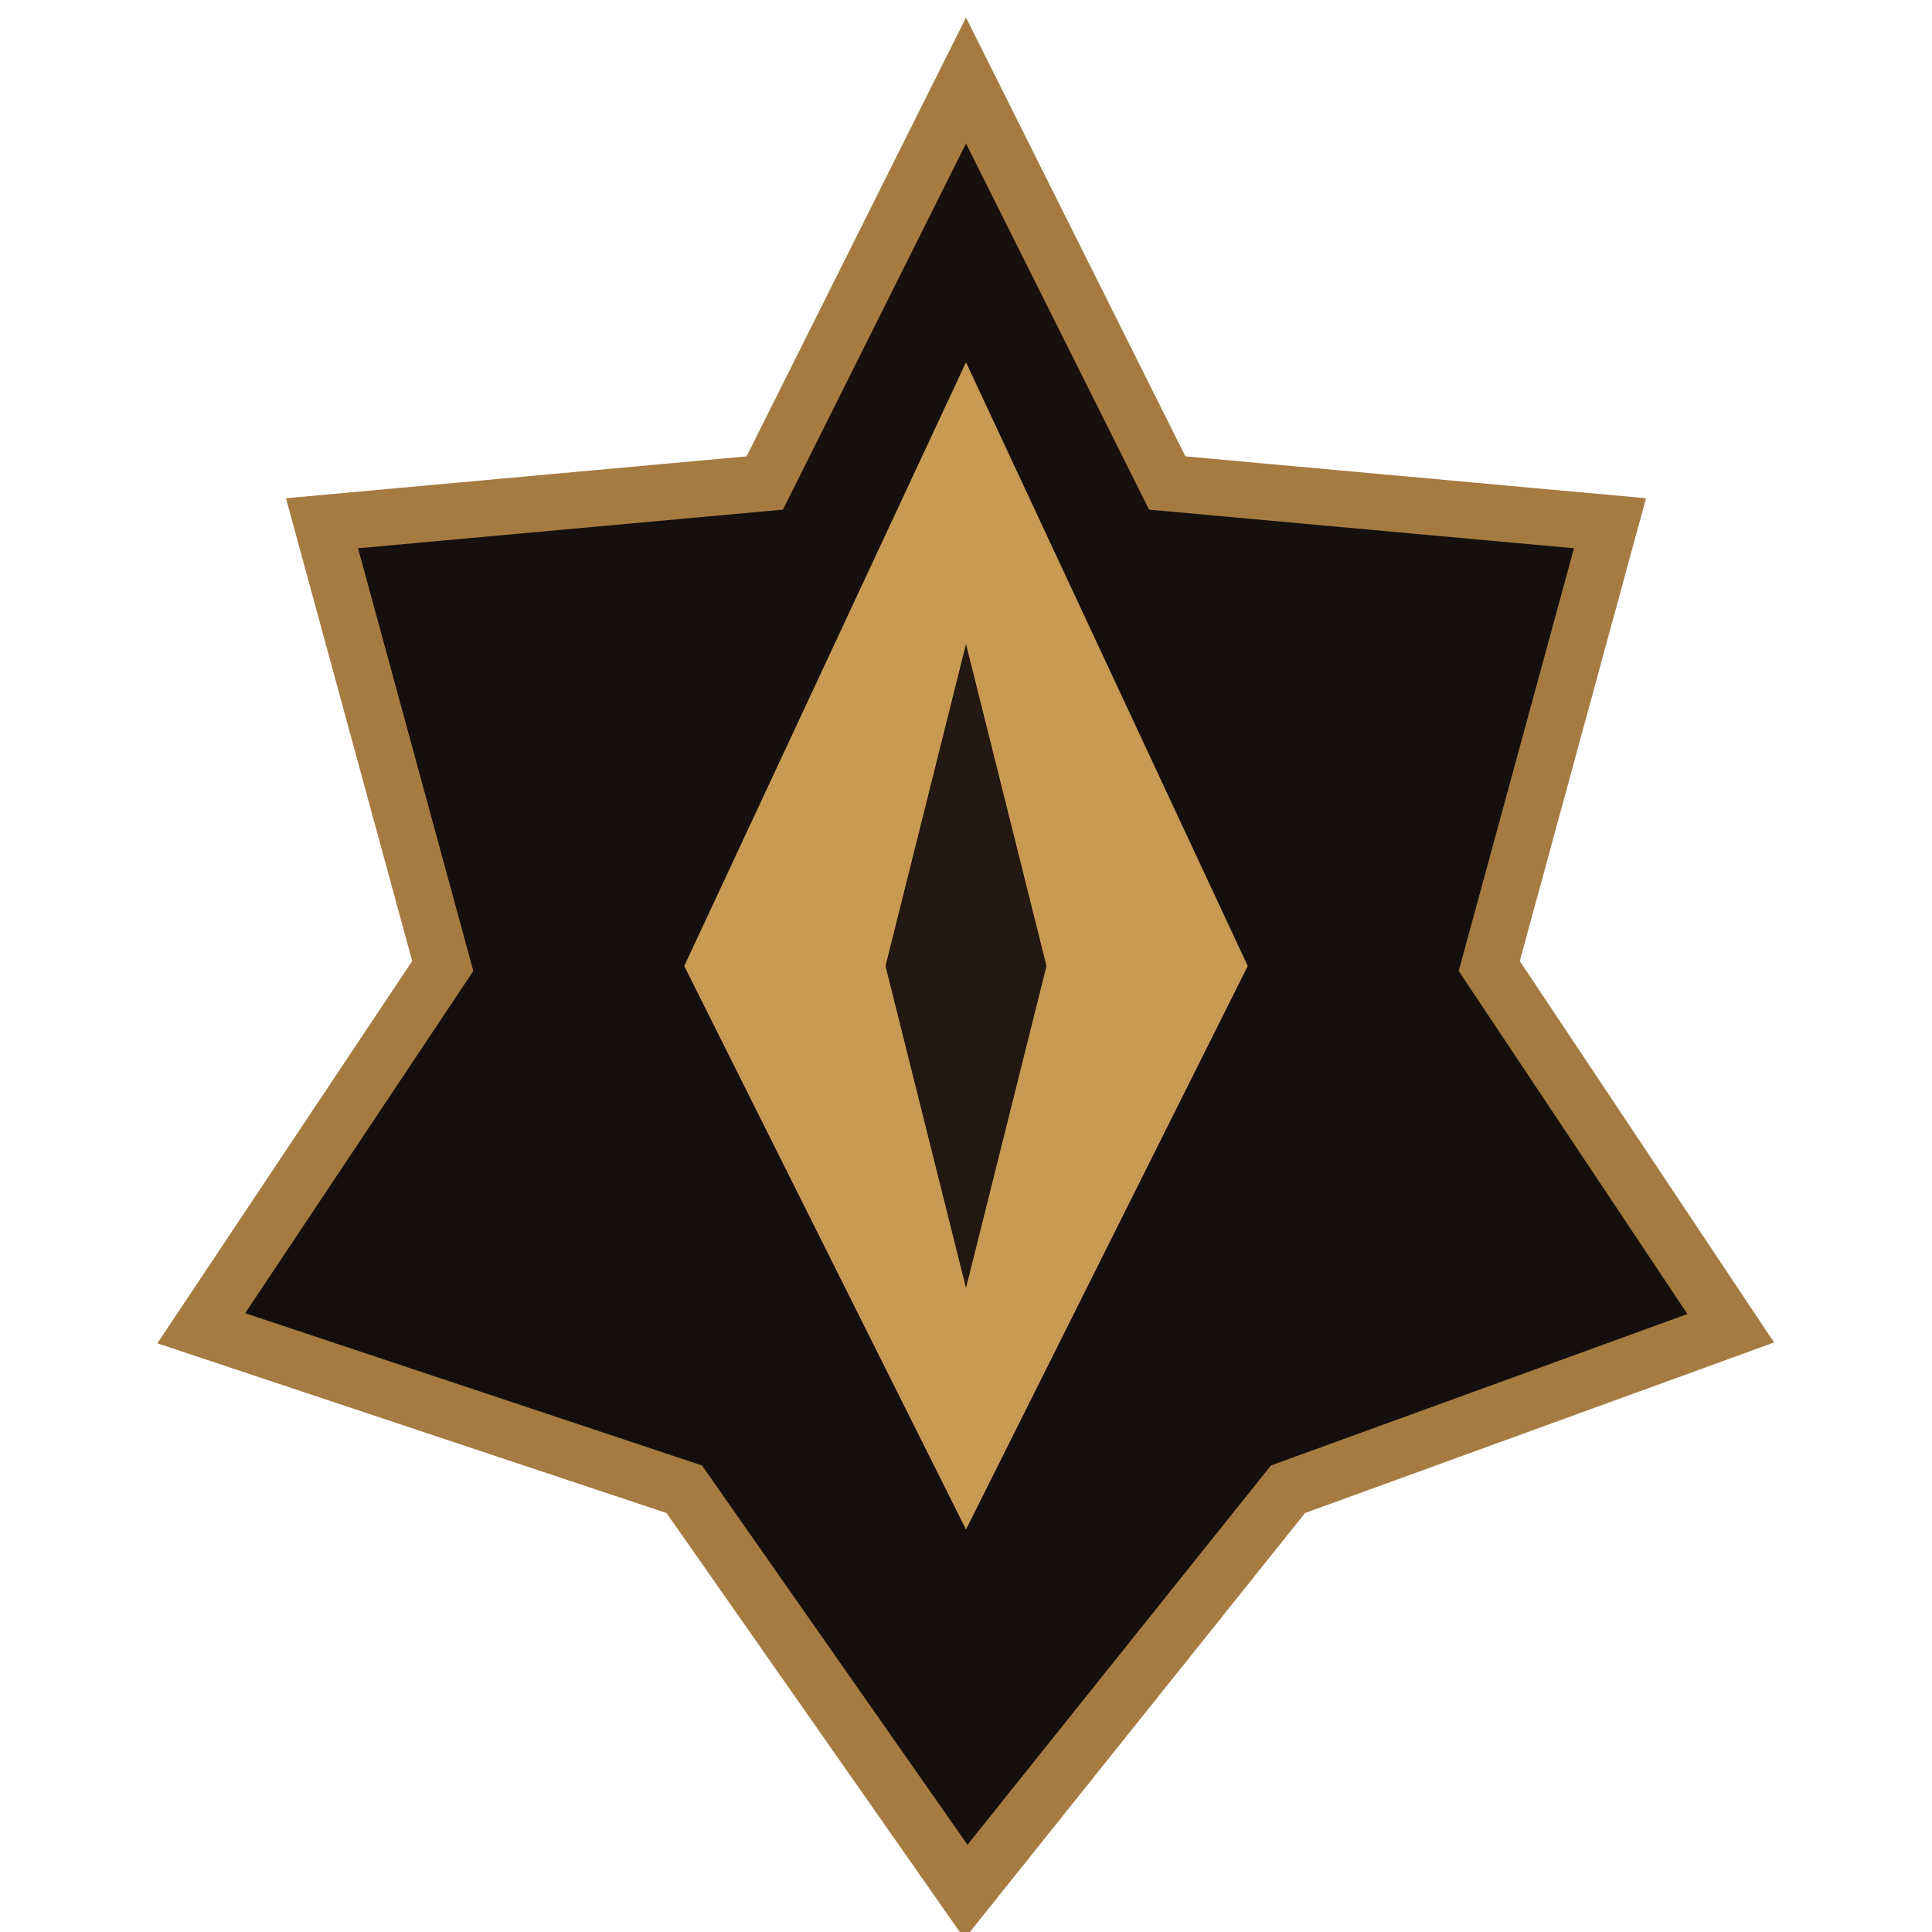
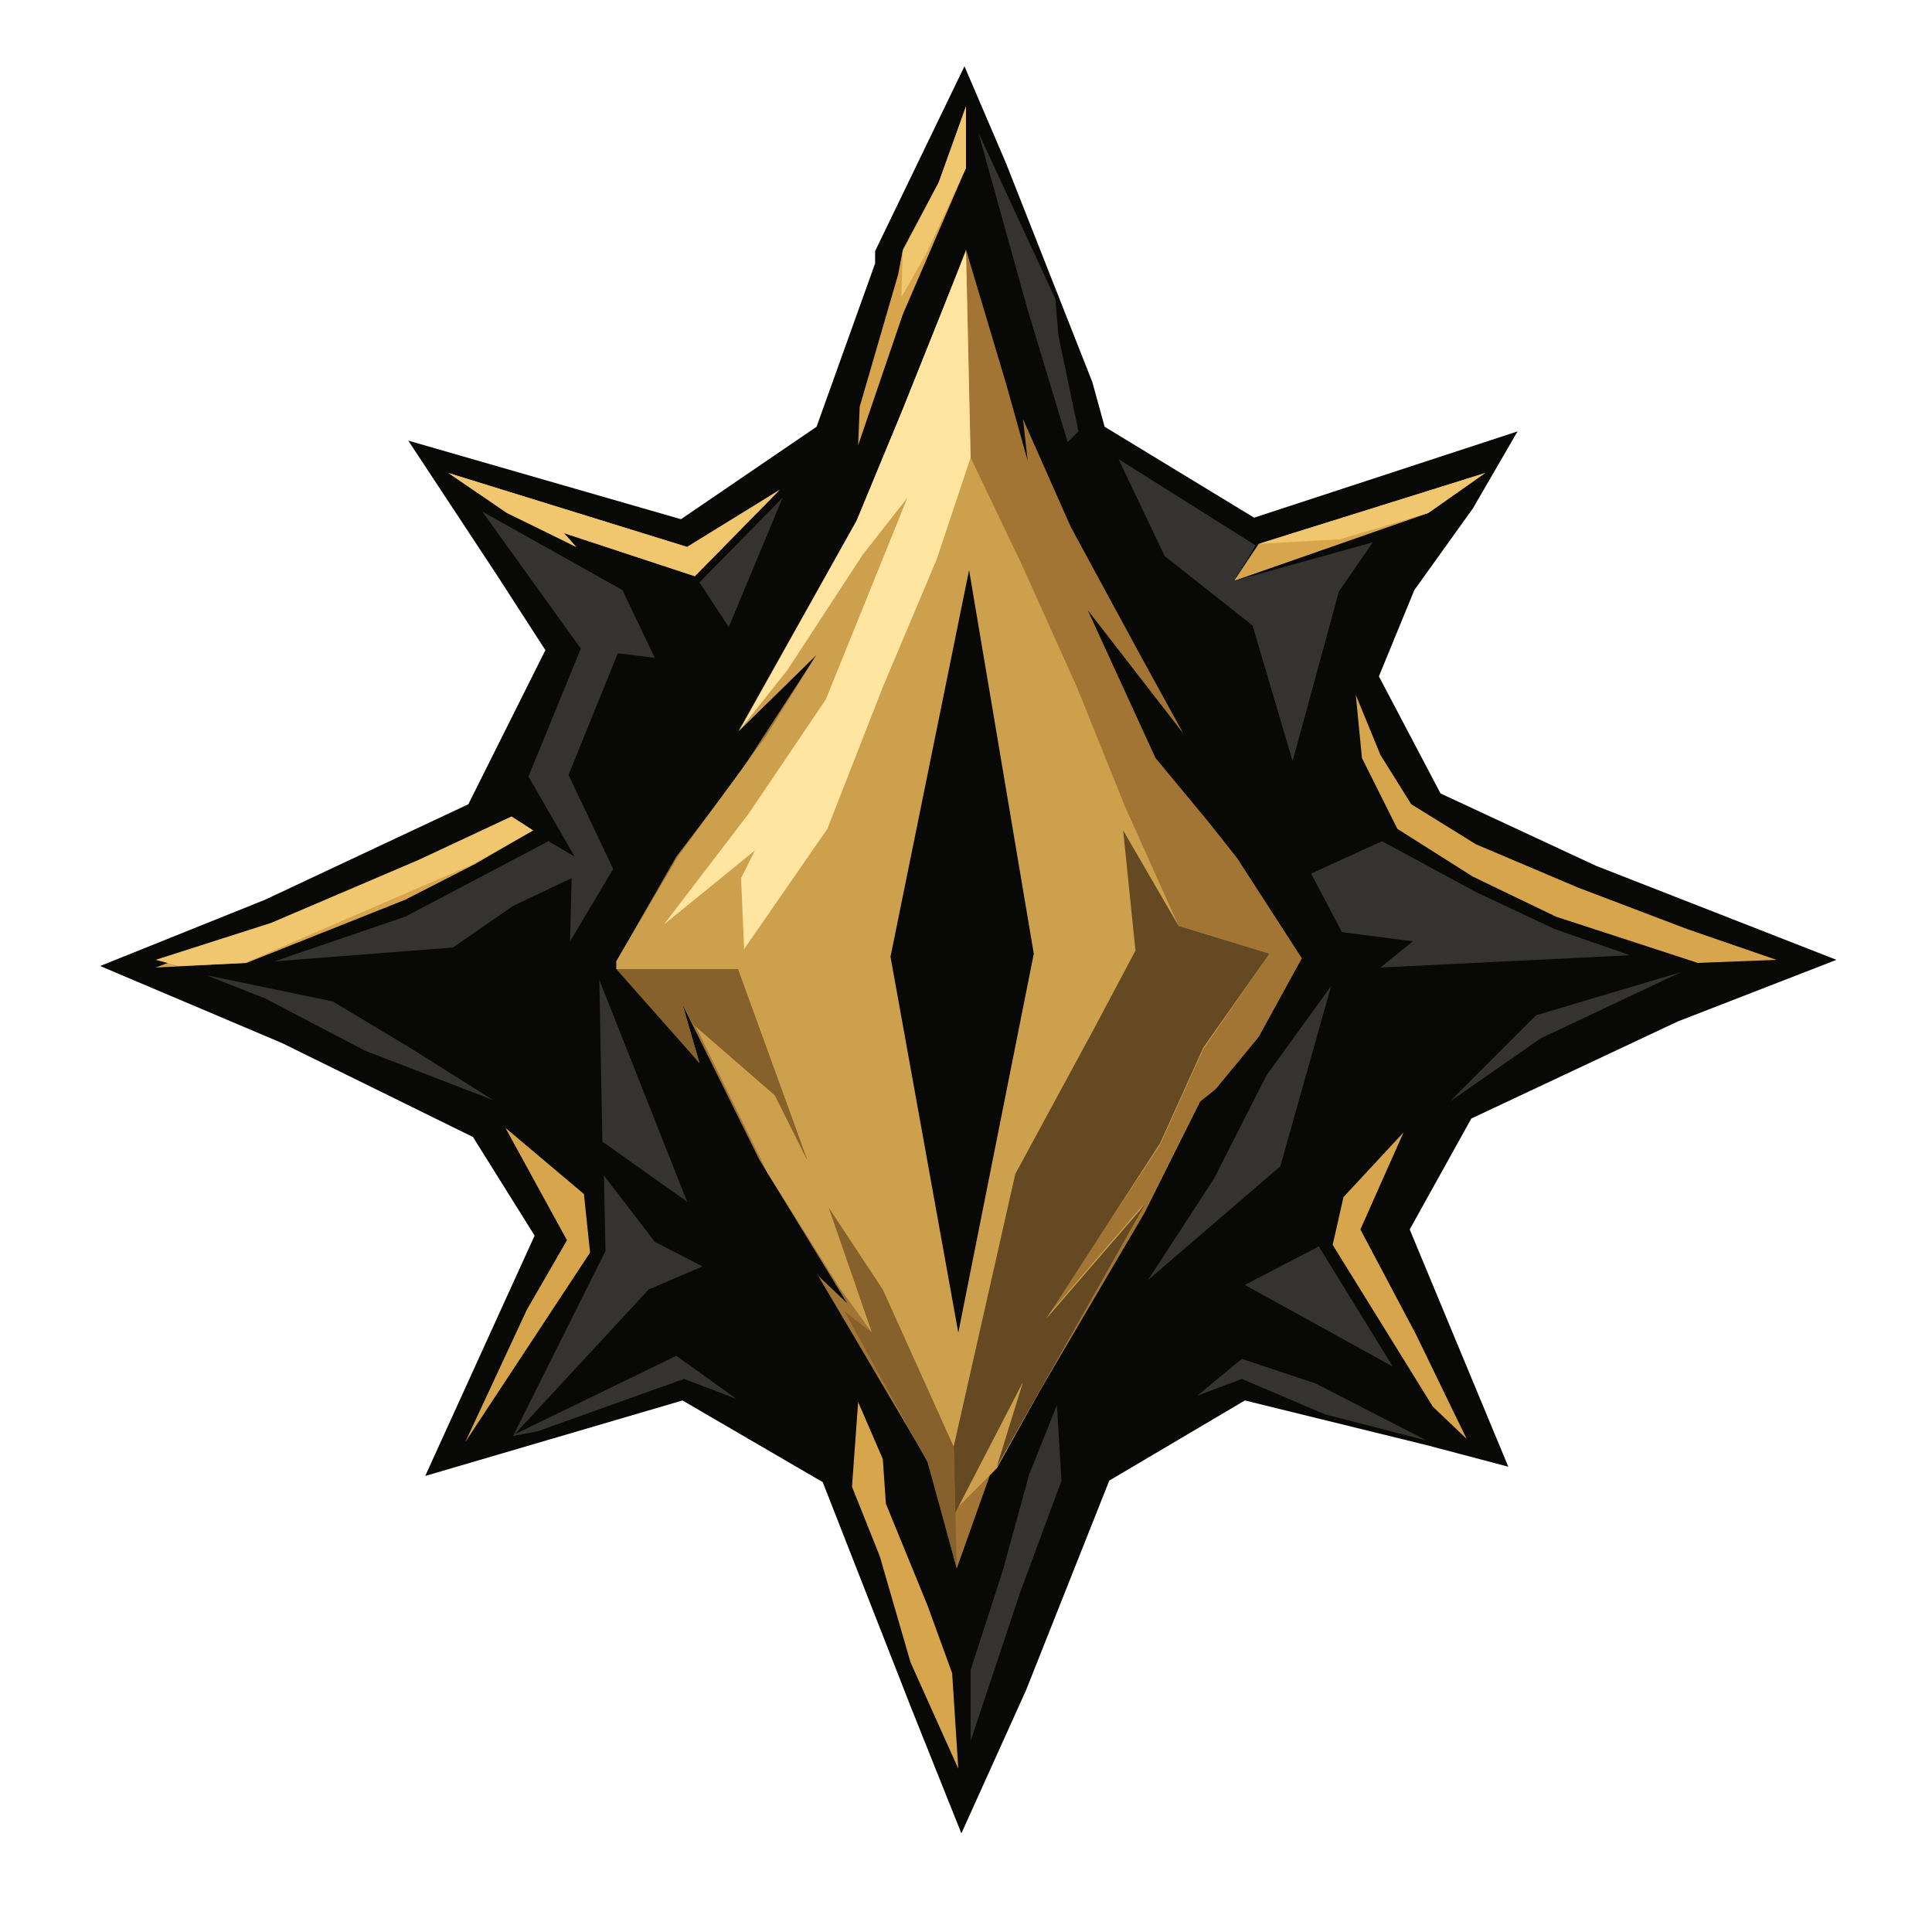
- <svg xmlns="http://www.w3.org/2000/svg" viewBox="0 0 48 48">
-   <path d="m24 2 5 10 11 1-3 11 6 9-11 4-8 10-7-10-12-4 6-9-3-11 11-1Z" fill="#15100d" stroke="#a67b42" stroke-width="1.4" />
-   <path d="m24 9 7 15-7 14-7-14Z" fill="#c89a54" />
-   <path d="m24 16 2 8-2 8-2-8Z" fill="#231711" />
+ <svg xmlns="http://www.w3.org/2000/svg" width="512" height="512" viewBox="0 0 125.4 125.4" role="img" aria-labelledby="seal-title">
+   <g transform="scale(.1)">
+     <g id="seal-iron-silhouette" fill="#080907">
+       <path d="M626 43 L653 106 709 248 717 277 814 336 985 280 956 330 918 383 895 439 935 515 1036 562 1192 623 1089 663 955 726 915 798 979 952 926 938 808 909 720 961 666 1097 624 1190 592 1110 534 962 443 909 276 958 347 802 307 738 183 677 65 627 172 584 304 522 354 422 323 374 265 286 442 337 530 277 568 171 568 163 Z" />
+     </g>
+     <g id="seal-brass-rim" fill="#d7a64c">
+       <path d="M627 69 L627 109 586 204 557 289 558 264 583 178 586 162 610 117 Z" />
+       <path d="M291 307 L446 355 506 318 451 374 366 346 374 355 328 332 Z" />
+       <path d="M817 353 L964 307 927 333 801 377 Z" />
+       <path d="M332 530 L346 539 308 561 263 584 160 625 101 628 151 609 230 578 Z" />
+       <path d="M880 451 L896 490 916 522 958 548 1024 576 1095 603 1153 623 1102 625 1010 595 956 569 907 538 884 492 Z" />
+       <path d="M328 732 L379 775 383 813 302 936 342 850 368 805 Z" />
+       <path d="M911 735 L883 798 919 866 952 934 930 913 865 808 872 777 Z" />
+       <path d="M557 910 L573 947 575 976 602 1042 618 1086 622 1148 591 1079 571 1010 553 965 Z" />
+     </g>
+     <g id="seal-lit-rim" fill="#f0c66e">
+       <path d="M627 69 L627 109 601 165 585 193 586 163 609 119 Z" />
+       <path d="M291 307 L446 355 506 318 451 374 366 346 374 355 329 333 Z" />
+       <path d="M101 623 L176 599 272 558 332 530 346 539 307 561 263 580 159 625 116 627 Z" />
+       <path d="M817 353 L964 307 927 333 870 350 Z" />
+     </g>
+     <g id="seal-iron-faces" fill="#34332f">
+       <path d="M635 86 L685 194 687 218 700 280 693 287 667 201 Z" />
+       <path d="M313 332 L404 383 425 427 401 424 369 503 398 564 370 611 371 570 333 588 294 615 178 624 263 595 356 546 373 556 343 504 377 421 Z" />
+       <path d="M508 323 L473 407 454 378 Z" />
+       <path d="M726 298 L815 354 801 377 891 352 869 384 839 494 813 406 756 361 Z" />
+       <path d="M897 546 L958 579 1009 603 1058 620 896 628 917 611 871 605 851 567 Z" />
+       <path d="M1091 631 L1000 674 941 715 997 659 Z" />
+       <path d="M134 633 L216 650 266 680 320 714 237 682 172 648 Z" />
+       <path d="M389 636 L446 780 391 741 Z" />
+       <path d="M864 640 L831 757 745 831 788 765 822 698 Z" />
+       <path d="M392 763 L425 806 456 822 421 837 334 931 439 880 478 908 444 895 349 929 333 932 393 812 Z" />
+       <path d="M856 809 L904 887 808 834 Z" />
+       <path d="M806 882 L854 898 926 935 860 918 806 895 777 906 Z" />
+       <path d="M686 912 L689 961 662 1034 630 1130 630 1084 651 1019 668 957 Z" />
+     </g>
+     <g id="seal-gold-lozenge">
+       <path fill="#a27534" d="M627 162 L653 249 667 299 664 272 695 342 740 425 768 476 706 396 750 492 784 533 803 557 845 622 817 673 789 707 779 715 743 787 646 952 664 897 621 1018 603 950 531 828 550 846 493 753 443 652 454 690 400 624 439 556 480 502 530 425 479 475 556 338 581 281 Z" />
+       <path fill="#cca04d" d="M627 163 L630 297 663 366 699 446 730 523 765 601 824 619 781 681 753 743 679 855 742 782 647 953 621 979 619 939 571 851 538 784 566 865 545 836 498 761 451 665 503 711 524 753 479 629 400 629 400 624 440 556 497 478 530 425 480 474 556 338 587 263 Z" />
+       <path fill="#ffe5a0" d="M627 163 L630 297 608 363 573 446 537 538 483 616 481 570 490 552 431 600 486 528 536 454 589 323 560 360 511 435 480 474 556 338 585 268 Z" />
+       <path fill="#654923" d="M729 539 L765 601 824 619 781 680 753 742 679 856 743 782 647 952 664 897 620 982 619 939 659 762 711 666 737 617 Z" />
+       <path fill="#87612b" d="M400 629 L479 629 524 753 503 711 450 665 443 652 454 690 Z M538 784 L573 837 619 939 621 1018 602 949 548 851 566 865 Z" />
+     </g>
+     <g id="seal-central-slit" fill="#080907">
+       <path d="M629 370 L671 619 622 865 578 621 Z" />
+     </g>
+   </g>
</svg>
